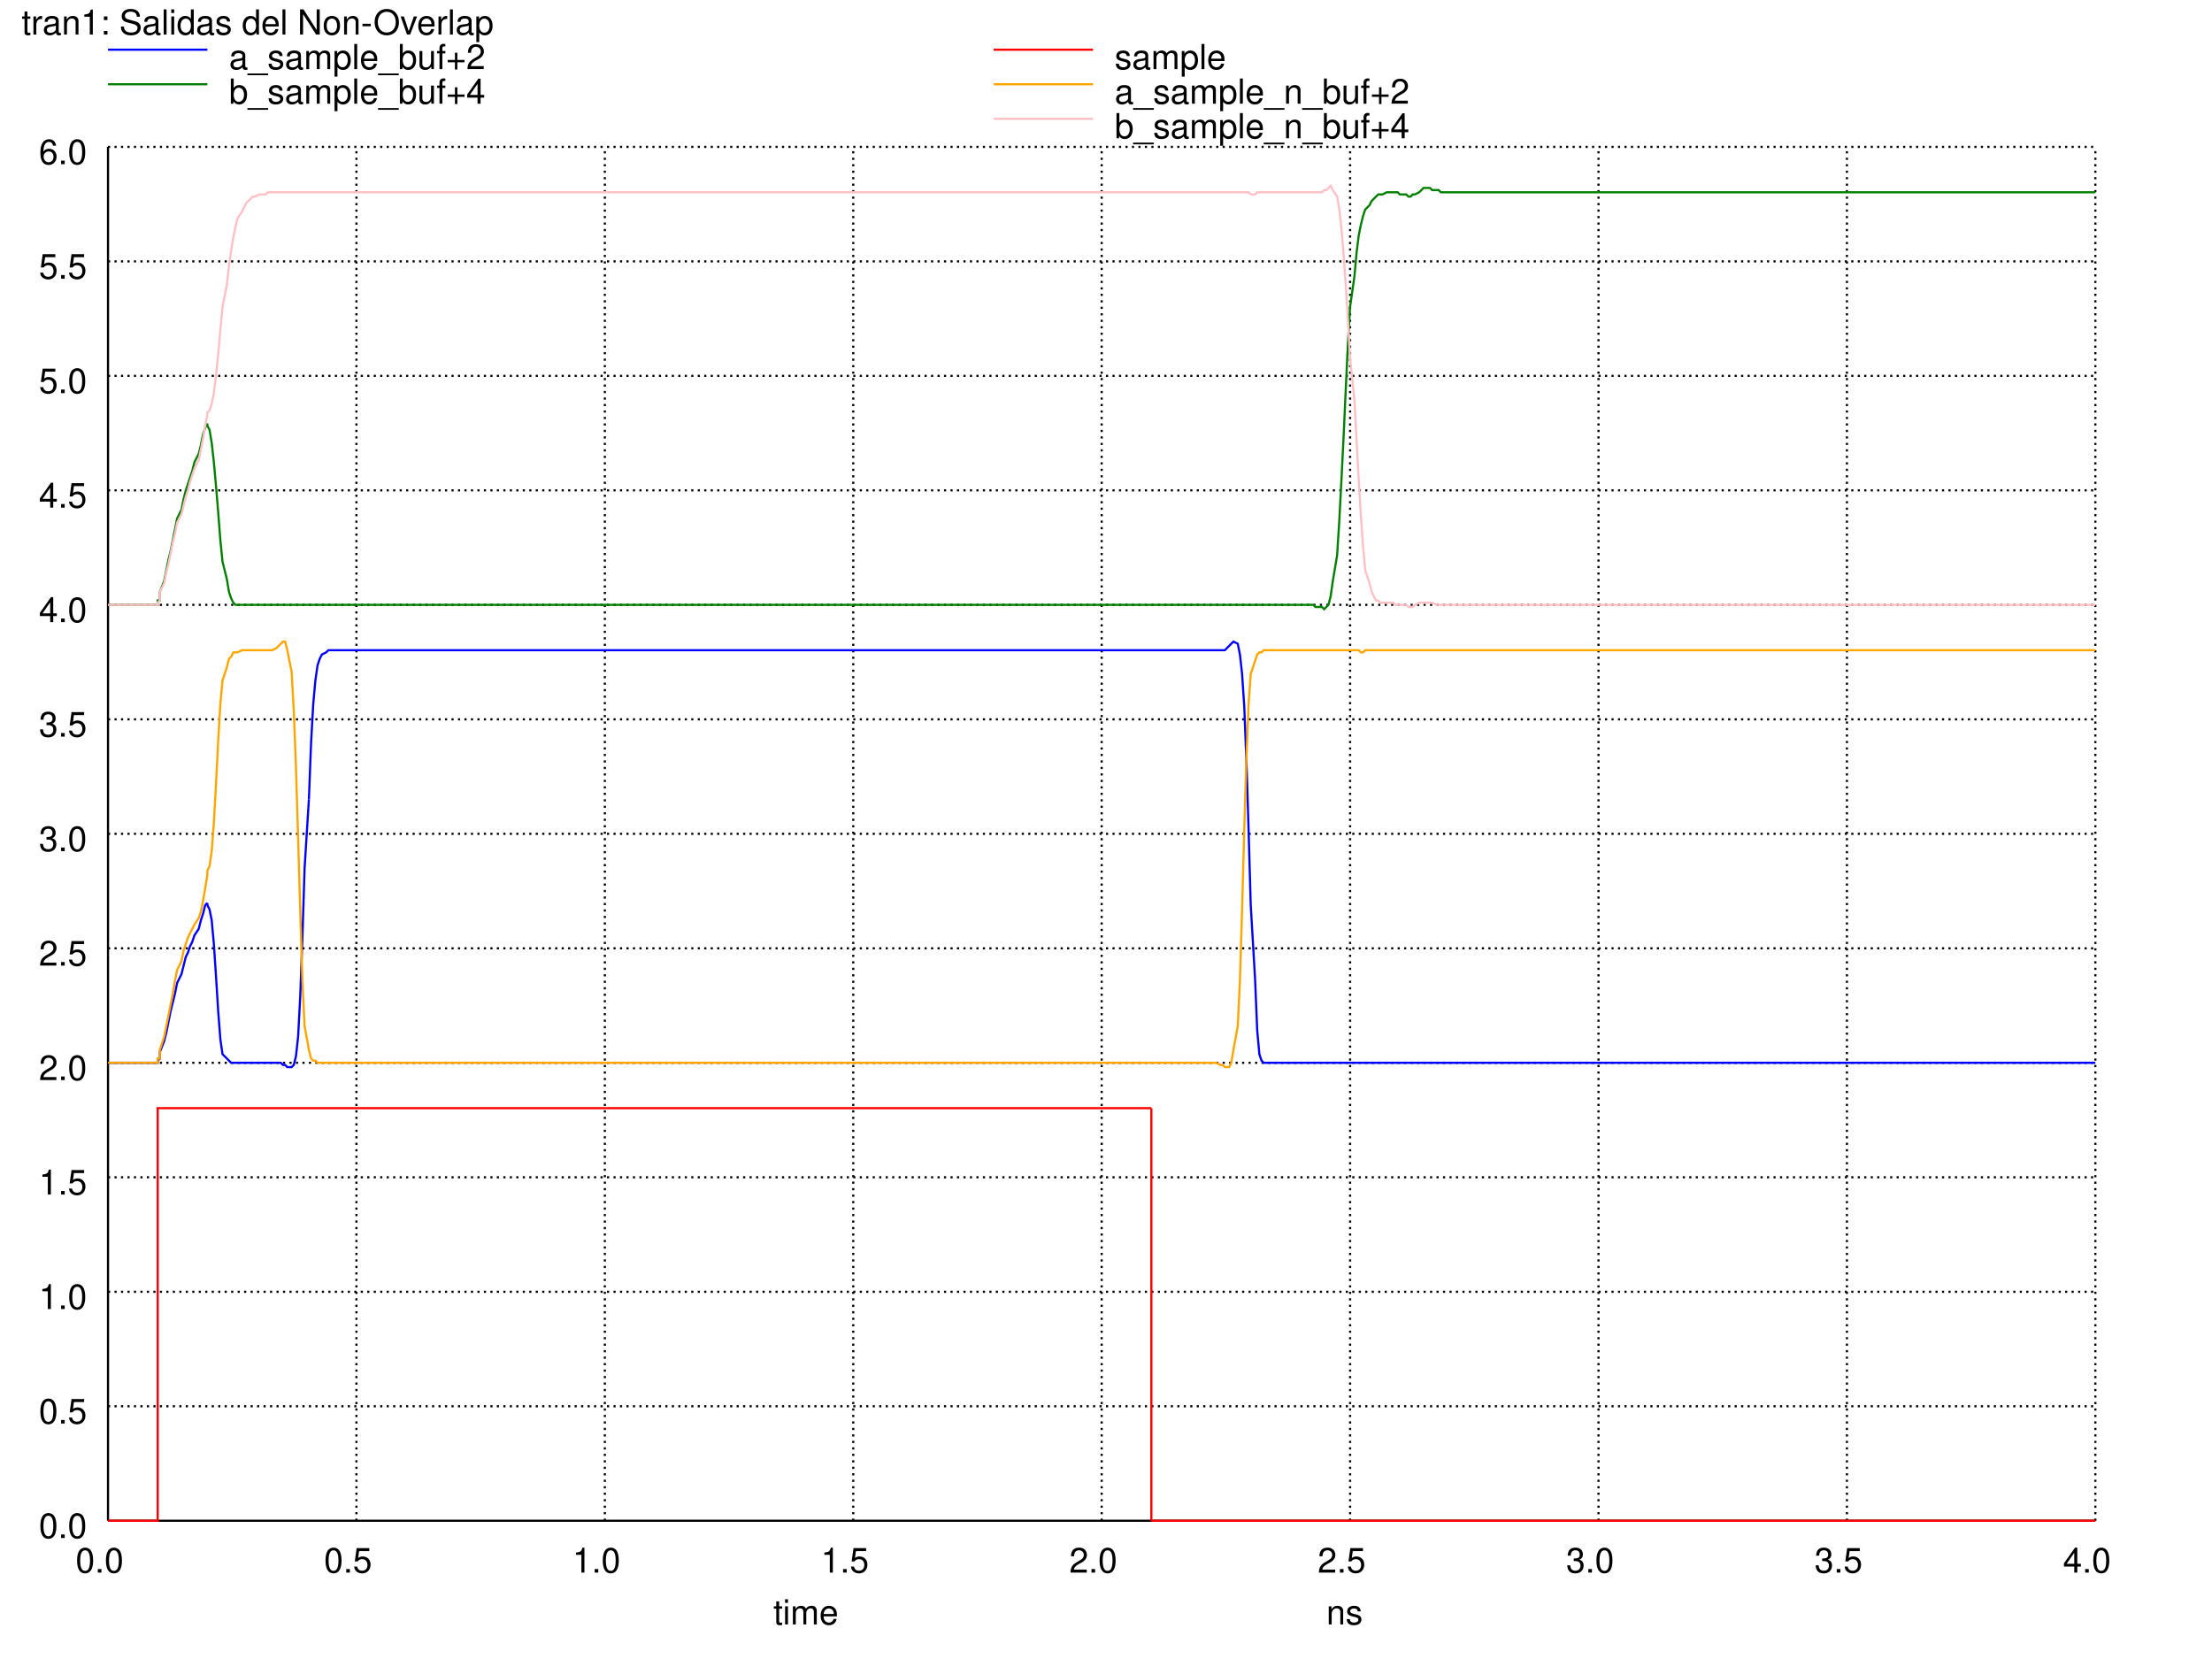
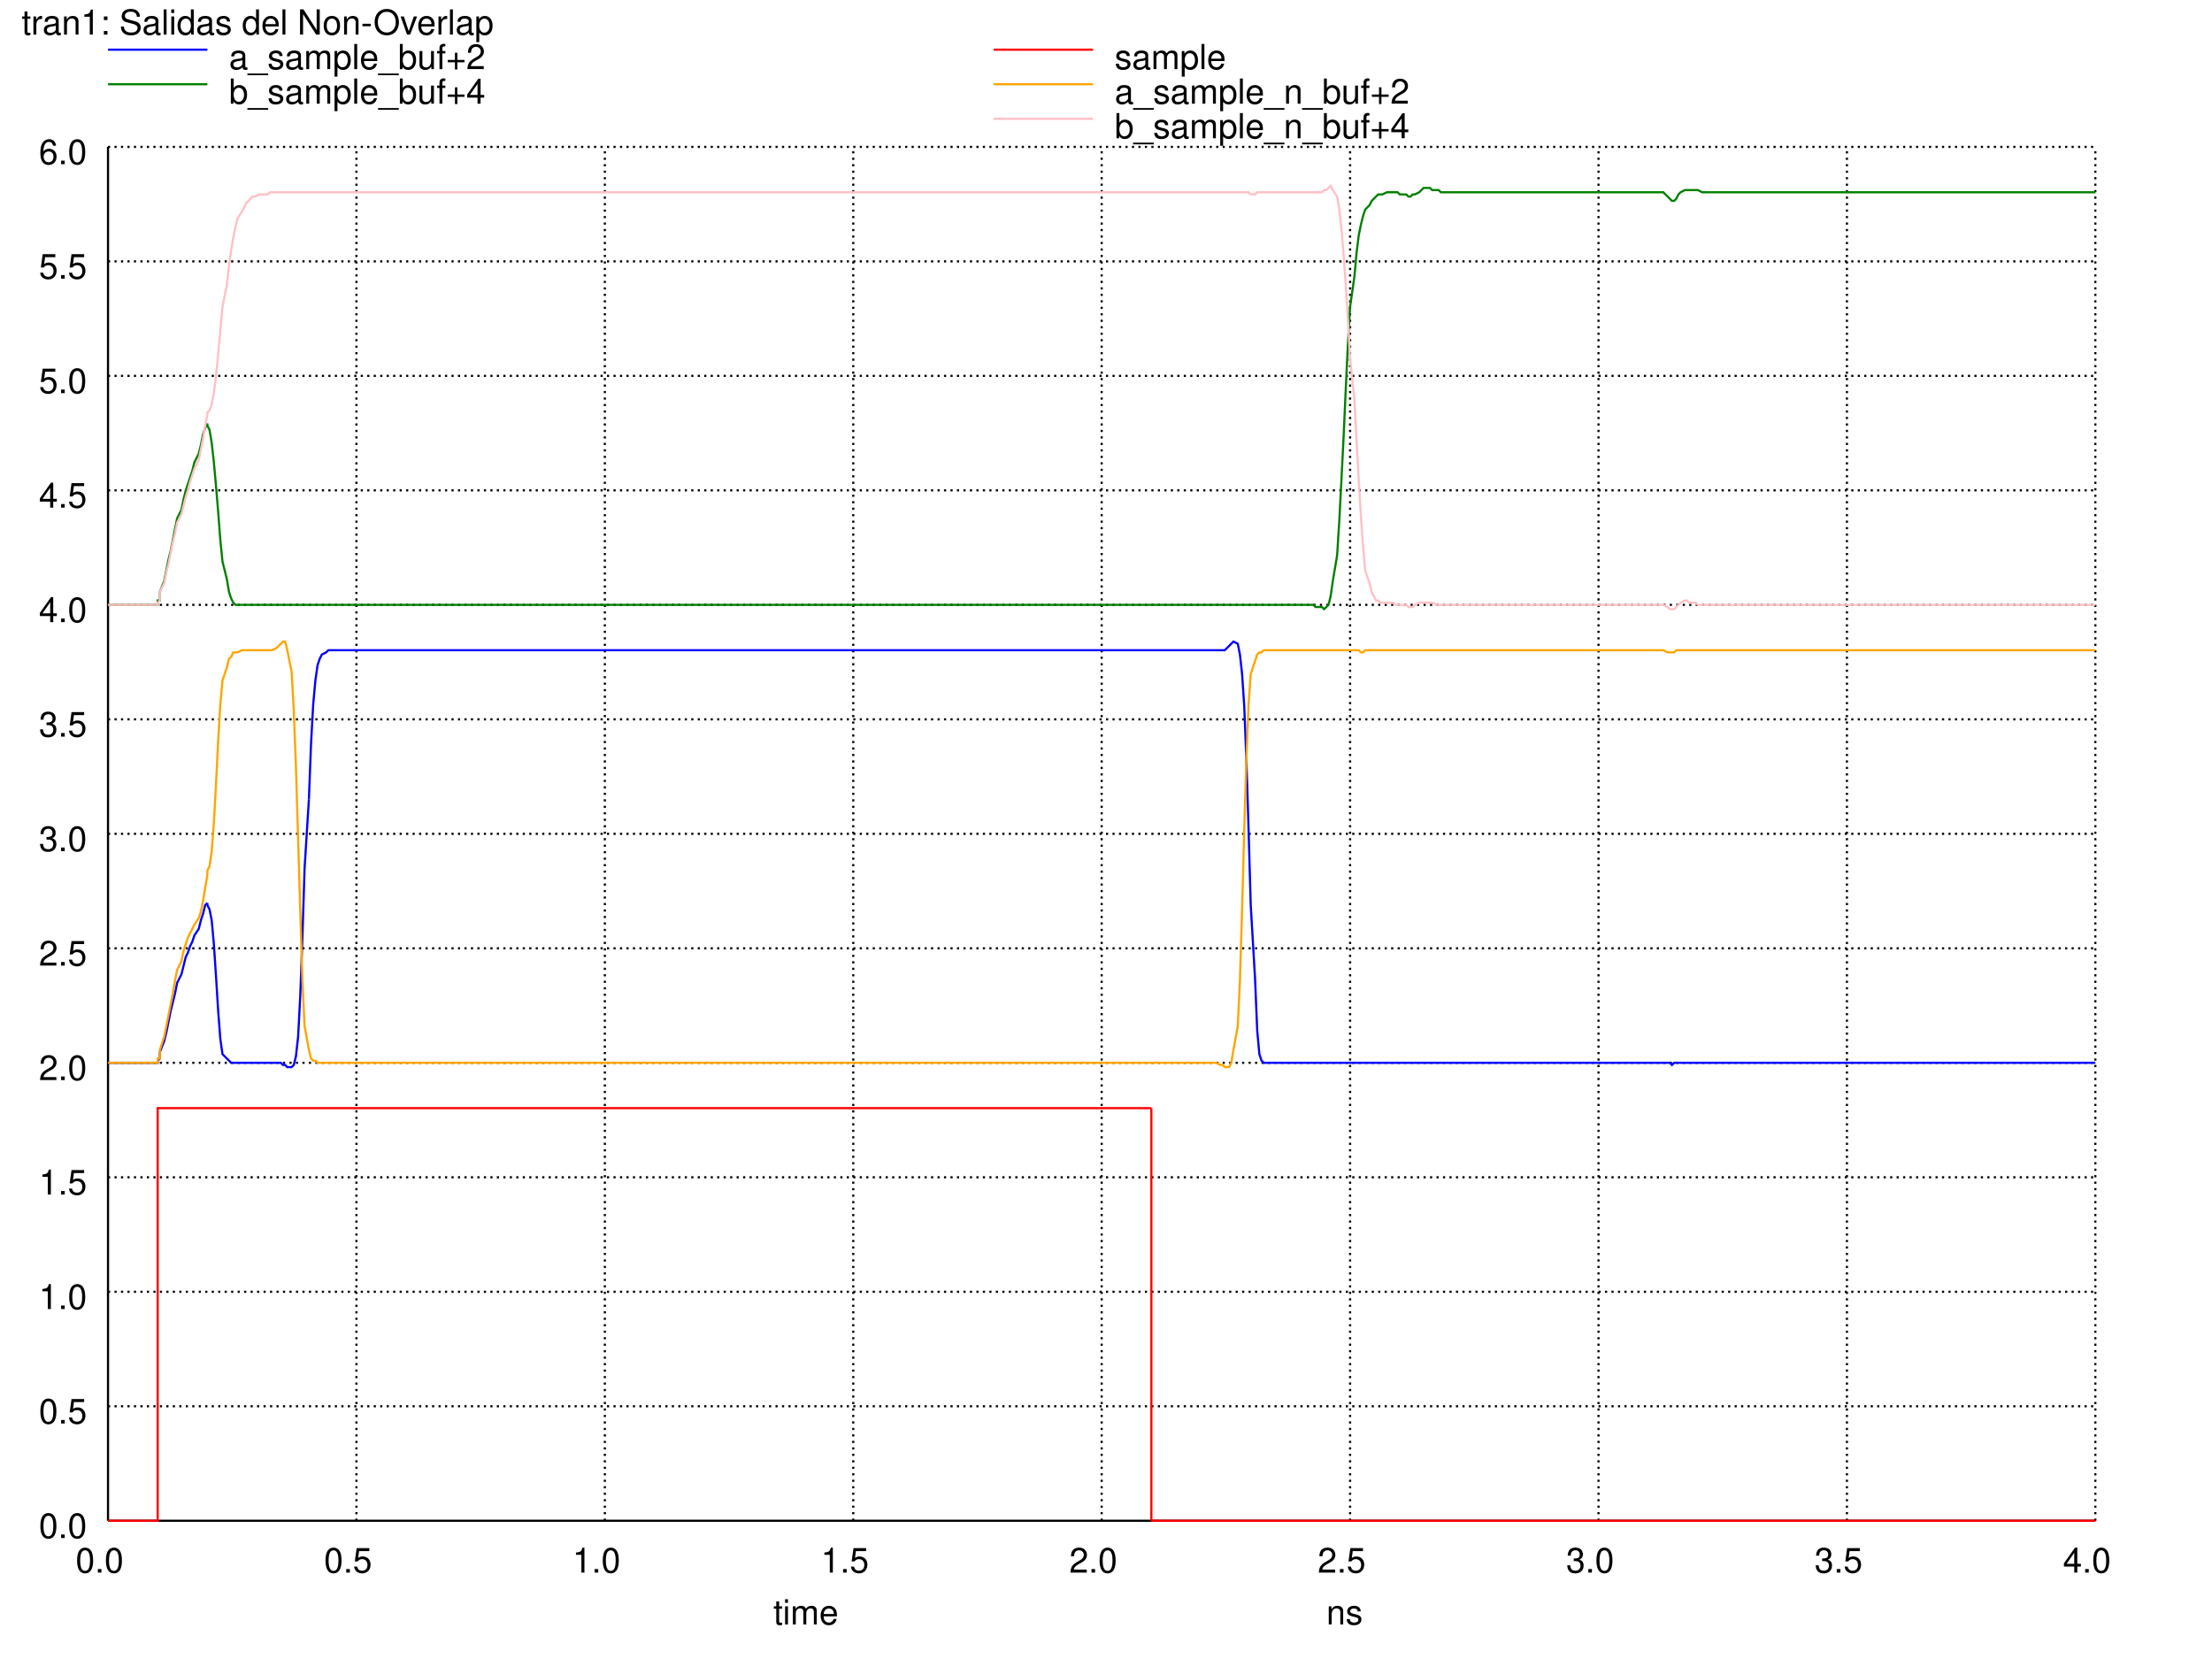
<svg xmlns="http://www.w3.org/2000/svg" version="1.1" width="100%" height="100%" viewBox="0 0 1024 768" style="fill: none; font-family: Helvetica;  font: Helvetica; ">
  <rect x="0" y="0" width="1024" height="768" fill="white" stroke="none" />
  <text stroke="none" fill="black" font-size="16" x="358" y="752">
time
</text>
  <text stroke="none" fill="black" font-size="16" x="10" y="16">
tran1: Salidas del Non-Overlap
</text>
  <path stroke="black" d="M50 704l0 -636" />
  <text stroke="none" fill="black" font-size="16" x="35" y="728">
0.0
</text>
  <path stroke="black" stroke-dasharray="1,2" d="M165 704l0 -636" />
  <text stroke="none" fill="black" font-size="16" x="150" y="728">
0.5
</text>
  <path stroke="black" stroke-dasharray="1,2" d="M280 704l0 -636" />
  <text stroke="none" fill="black" font-size="16" x="265" y="728">
1.0
</text>
  <path stroke="black" stroke-dasharray="1,2" d="M395 704l0 -636" />
  <text stroke="none" fill="black" font-size="16" x="380" y="728">
1.5
</text>
  <path stroke="black" stroke-dasharray="1,2" d="M510 704l0 -636" />
  <text stroke="none" fill="black" font-size="16" x="495" y="728">
2.0
</text>
  <path stroke="black" stroke-dasharray="1,2" d="M625 704l0 -636" />
  <text stroke="none" fill="black" font-size="16" x="610" y="728">
2.5
</text>
  <path stroke="black" stroke-dasharray="1,2" d="M740 704l0 -636" />
  <text stroke="none" fill="black" font-size="16" x="725" y="728">
3.0
</text>
  <path stroke="black" stroke-dasharray="1,2" d="M855 704l0 -636" />
  <text stroke="none" fill="black" font-size="16" x="840" y="728">
3.5
</text>
  <path stroke="black" stroke-dasharray="1,2" d="M970 704l0 -636" />
  <text stroke="none" fill="black" font-size="16" x="955" y="728">
4.0
</text>
  <text stroke="none" fill="black" font-size="16" x="614" y="752">
ns
</text>
  <path stroke="black" d="M50 704l920 0" />
  <text stroke="none" fill="black" font-size="16" x="18" y="712">
0.0
</text>
  <path stroke="black" stroke-dasharray="1,2" d="M50 651l920 0" />
  <text stroke="none" fill="black" font-size="16" x="18" y="659">
0.5
</text>
  <path stroke="black" stroke-dasharray="1,2" d="M50 598l920 0" />
  <text stroke="none" fill="black" font-size="16" x="18" y="606">
1.0
</text>
  <path stroke="black" stroke-dasharray="1,2" d="M50 545l920 0" />
  <text stroke="none" fill="black" font-size="16" x="18" y="553">
1.5
</text>
  <path stroke="black" stroke-dasharray="1,2" d="M50 492l920 0" />
  <text stroke="none" fill="black" font-size="16" x="18" y="500">
2.0
</text>
  <path stroke="black" stroke-dasharray="1,2" d="M50 439l920 0" />
  <text stroke="none" fill="black" font-size="16" x="18" y="447">
2.5
</text>
  <path stroke="black" stroke-dasharray="1,2" d="M50 386l920 0" />
  <text stroke="none" fill="black" font-size="16" x="18" y="394">
3.0
</text>
  <path stroke="black" stroke-dasharray="1,2" d="M50 333l920 0" />
  <text stroke="none" fill="black" font-size="16" x="18" y="341">
3.5
</text>
  <path stroke="black" stroke-dasharray="1,2" d="M50 280l920 0" />
  <text stroke="none" fill="black" font-size="16" x="18" y="288">
4.0
</text>
  <path stroke="black" stroke-dasharray="1,2" d="M50 227l920 0" />
  <text stroke="none" fill="black" font-size="16" x="18" y="235">
4.5
</text>
  <path stroke="black" stroke-dasharray="1,2" d="M50 174l920 0" />
  <text stroke="none" fill="black" font-size="16" x="18" y="182">
5.0
</text>
  <path stroke="black" stroke-dasharray="1,2" d="M50 121l920 0" />
  <text stroke="none" fill="black" font-size="16" x="18" y="129">
5.5
</text>
  <path stroke="black" stroke-dasharray="1,2" d="M50 68l920 0" />
  <text stroke="none" fill="black" font-size="16" x="18" y="76">
6.0
</text>
  <text stroke="none" fill="black" font-size="16" x="10" y="32">
     
</text>
  <path stroke="red" d="M460 23l46 0" />
  <text stroke="none" fill="black" font-size="16" x="516" y="32">
sample
</text>
  <path stroke="red" d="M50 704l23 0 0 -191 460 0M533 704l0 -191M533 704l437 0" />
  <path stroke="blue" d="M50 23l46 0" />
  <text stroke="none" fill="black" font-size="16" x="106" y="32">
a_sample_buf+2
</text>
  <path stroke="blue" d="M50 492l23 0 0 -1 1 -1 0 -3 2 -5 1 -4 2 -10 2 -8 1 -5 2 -4 2 -8 1 -2 1 -3 1 -2 1 -3 2 -3 1 -4 1 -3 1 -4 1 -1M96 419l0 -1M96 419l1 2 1 5 1 11 1 15 1 16 1 13 1 7 4 4 23 0 1 1 1 0 1 1 2 0 1 -1 1 -4 1 -9 1 -19 1 -27 1 -32 2 -32" />
-   <path stroke="blue" d="M143 370l1 -26 1 -18 1 -11 1 -7 1 -3 1 -2 2 -1 1 -1 415 0 4 -4 2 1 1 5 1 9 1 15 1 25 1 32 1 35 2 34 1 24 1 11 1 3 1 1 385 0" />
+   <path stroke="blue" d="M143 370l1 -26 1 -18 1 -11 1 -7 1 -3 1 -2 2 -1 1 -1 415 0 4 -4 2 1 1 5 1 9 1 15 1 25 1 32 1 35 2 34 1 24 1 11 1 3 1 1 188 0 1 1 1 -1 195 0" />
  <path stroke="#FFA500" d="M460 39l46 0" />
  <text stroke="none" fill="black" font-size="16" x="516" y="48">
a_sample_n_buf+2
</text>
  <path stroke="#FFA500" d="M50 492l23 0 0 -2 1 0 0 -4 2 -6 4 -20 1 -6 1 -5 2 -4 1 -5 2 -6 3 -6 2 -3 1 -3 1 -5 2 -12 0 -2 1 -2 1 -7 1 -13 1 -18 1 -20 1 -17 1 -11 2 -6 1 -4 1 -1 1 -2 2 0 2 -1 14 0 2 -1 3 -3 1 0 1 4 2 10 1 18 1 26 1 33 1 34 1 32" />
-   <path stroke="#FFA500" d="M140 454l1 21 2 11 1 4 1 1 1 0 1 1 416 0 2 1 1 0 1 1 2 0 1 -2 1 -6 2 -11 1 -21 1 -33 1 -37 1 -33 1 -25 1 -14 3 -9 1 -1 1 0 1 -1 44 0 1 1 1 0 1 -1 338 0" />
+   <path stroke="#FFA500" d="M140 454l1 21 2 11 1 4 1 1 1 0 1 1 416 0 2 1 1 0 1 1 2 0 1 -2 1 -6 2 -11 1 -21 1 -33 1 -37 1 -33 1 -25 1 -14 3 -9 1 -1 1 0 1 -1 44 0 1 1 1 0 1 -1 138 0 2 1 3 0 1 -1 194 0" />
  <path stroke="green" d="M50 39l46 0" />
  <text stroke="none" fill="black" font-size="16" x="106" y="48">
b_sample_buf+4
</text>
  <path stroke="green" d="M50 280l23 0 0 -2 1 0 0 -4 2 -5 2 -10 1 -4 3 -15 2 -4 1 -5 1 -4 3 -9 1 -4 2 -4 1 -4 1 -5 1 -3 1 -2M96 197l0 -1M96 197l1 2 1 6 1 9 1 11 1 12 1 13 1 10 2 8 1 6 1 3 1 2 1 1 499 0 1 1 3 0 1 1 2 -2 1 -4 1 -7 2 -12 1 -16 1 -19" />
-   <path stroke="green" d="M621 222l1 -20 1 -22 1 -21 1 -17 2 -14 1 -11 1 -8 1 -5 1 -4 1 -3 2 -2 1 -2 3 -3 2 0 2 -1 5 0 1 1 3 0 1 1 1 0 1 -1 1 0 2 -1 2 -2 3 0 1 1 3 0 1 1 303 0" />
+   <path stroke="green" d="M621 222l1 -20 1 -22 1 -21 1 -17 2 -14 1 -11 1 -8 1 -5 1 -4 1 -3 2 -2 1 -2 3 -3 2 0 2 -1 5 0 1 1 3 0 1 1 1 0 1 -1 1 0 2 -1 2 -2 3 0 1 1 3 0 1 1 103 0 4 4 1 0 1 -1 1 -2 1 -1 2 -1 6 0 2 1 182 0" />
  <path stroke="#FFC0C5" d="M460 55l46 0" />
  <text stroke="none" fill="black" font-size="16" x="516" y="64">
b_sample_n_buf+4
</text>
-   <path stroke="#FFC0C5" d="M50 280l23 0 0 -1 1 -1 0 -4 2 -4 1 -5 1 -4 2 -10 1 -4 1 -5 2 -4 2 -8 1 -3 1 -4 2 -6 2 -4 2 -10 1 -6 1 -5 0 -1 1 -1 1 -3 1 -5 1 -8 1 -10 2 -22 2 -10 1 -9 1 -7 1 -6 1 -5 1 -4 2 -3 2 -4 3 -3 1 0 2 -1 3 0 1 -1 454 0 1 1" />
-   <path stroke="#FFC0C5" d="M579 90l2 0 1 -1 30 0 1 -1 1 0 2 -2 1 2 2 3 1 6 1 9 1 12 1 14 1 16 1 18 2 19 1 19 1 18 1 17 1 14 1 11 2 6 1 4 2 4 1 0 1 1 6 0 1 1 5 0 1 1 2 0 1 -1 2 -1 6 0 2 1 305 0" />
+   <path stroke="#FFC0C5" d="M50 280l23 0 0 -1 1 -1 0 -4 2 -4 1 -5 1 -4 2 -10 1 -4 1 -5 2 -4 2 -8 1 -3 1 -4 2 -6 2 -4 2 -10 1 -6 1 -5 0 -1 1 -1 1 -3 1 -5 1 -8 1 -10 2 -22 2 -10 1 -9 1 -7 1 -6 1 -5 1 -4 2 -3 2 -4 3 -3 1 0 2 -1 4 0 1 -1 453 0 1 1" />
+   <path stroke="#FFC0C5" d="M579 90l2 0 1 -1 30 0 1 -1 1 0 2 -2 1 2 2 3 1 6 1 9 1 12 1 14 1 16 1 18 2 19 1 19 1 18 1 17 1 14 1 11 2 6 1 4 2 4 1 0 1 1 6 0 1 1 5 0 1 1 2 0 1 -1 2 -1 6 0 2 1 105 0 2 1 1 1 2 0 3 -3 2 -1 1 0 1 1 3 0 1 1 184 0" />
</svg>
